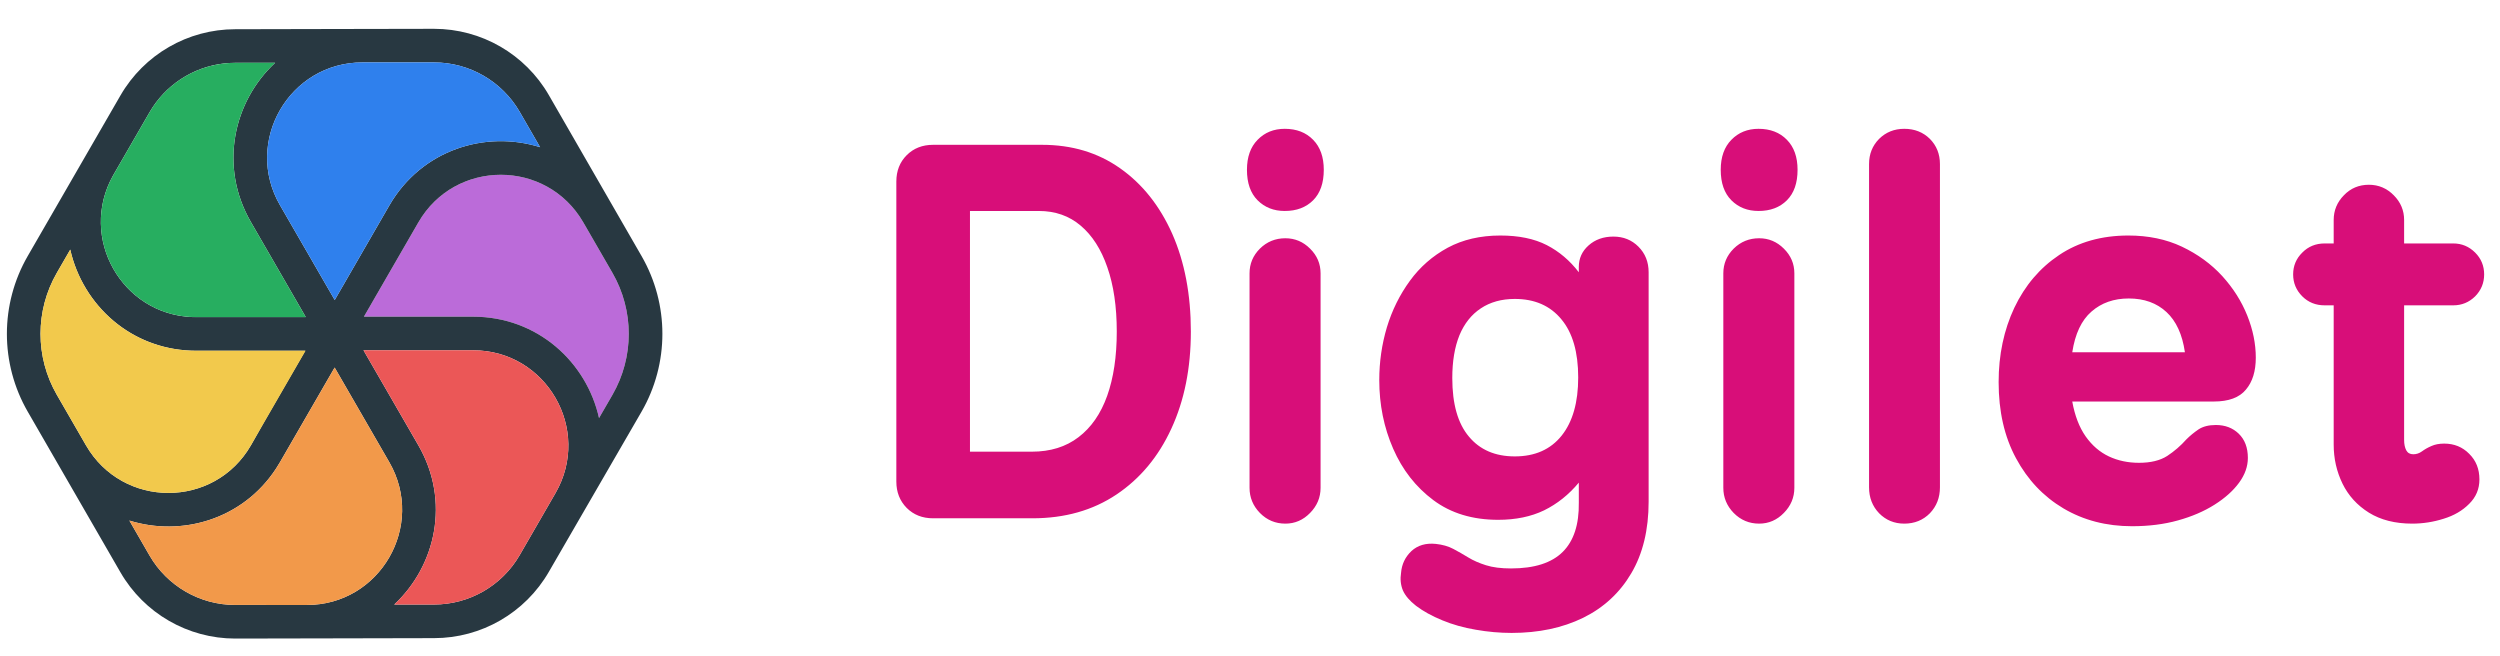
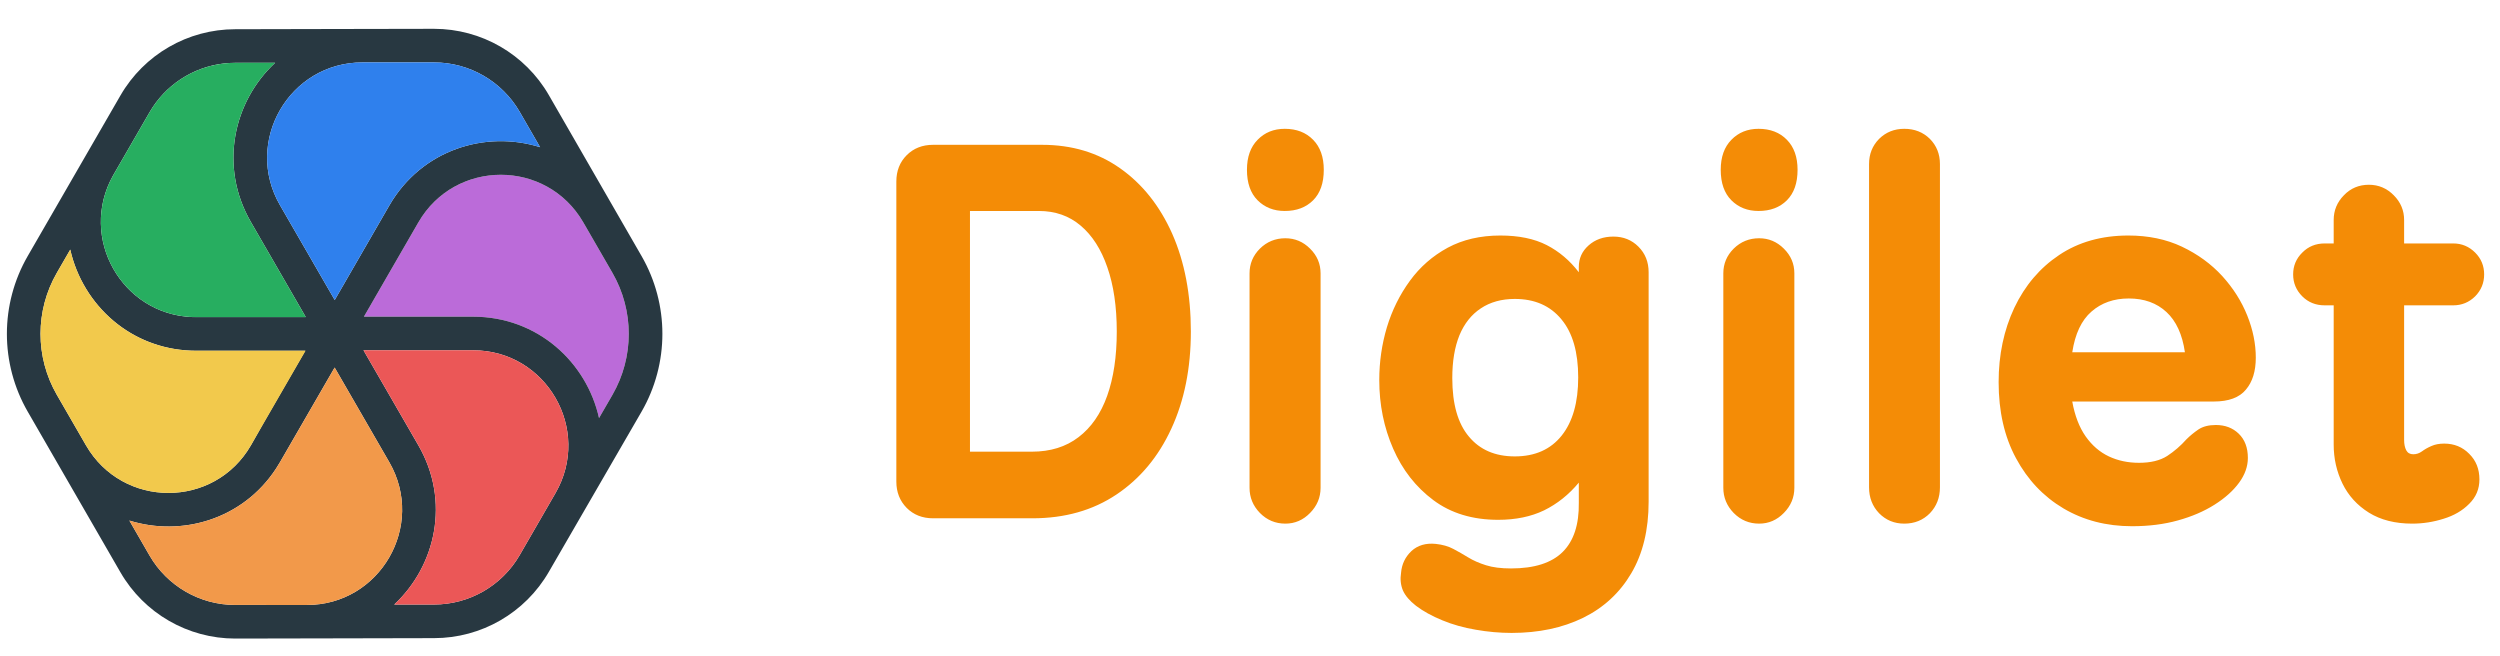
- <svg xmlns="http://www.w3.org/2000/svg" data-logo="logo" viewBox="0 0 164 43">
-   <g id="logogram" transform="translate(0, 1) rotate(0) ">
-     <path d="M38.265 13.589C35.86 9.425 29.849 9.425 27.444 13.589L23.873 19.774H31.03C35.278 19.774 38.486 22.776 39.296 26.427L40.174 24.906C41.605 22.427 41.605 19.374 40.174 16.896L38.265 13.589Z" fill="#BB6BD9" />
-     <path fill-rule="evenodd" clip-rule="evenodd" d="M28.472 0.89C31.579 0.89 34.45 2.548 36.003 5.238C38.034 8.754 40.053 12.277 42.084 15.793C43.909 18.954 43.909 22.847 42.084 26.008C40.06 29.512 38.026 33.01 36.003 36.514C34.45 39.204 31.579 40.862 28.472 40.862C24.124 40.863 19.778 40.891 15.429 40.89C12.323 40.889 9.453 39.232 7.9 36.542C5.872 33.031 3.849 29.518 1.821 26.008C-0.004 22.847 -0.004 18.953 1.821 15.793C3.848 12.284 5.873 8.774 7.9 5.265C9.453 2.575 12.323 0.918 15.43 0.917C19.778 0.916 24.124 0.889 28.472 0.89ZM18.046 3.121L15.43 3.121C13.36 3.122 11.431 4.108 10.216 5.747C10.07 5.945 9.934 6.151 9.809 6.367L7.461 10.435C7.443 10.465 7.426 10.495 7.409 10.525L7.409 10.526C5.145 14.594 7.982 19.605 12.594 19.798H20.04V19.774H20.043L16.459 13.566C14.345 9.906 15.32 5.653 18.046 3.121ZM21.953 23.111C22.938 24.818 23.92 26.527 24.91 28.232L25.536 29.317C27.941 33.482 24.934 38.688 20.124 38.687L15.43 38.685C13.111 38.685 10.969 37.448 9.809 35.44L8.486 33.149C11.904 34.22 15.901 33.091 18.096 29.76L18.096 29.759C18.191 29.615 18.282 29.467 18.37 29.315L21.953 23.111ZM20.026 22.009L17.338 26.662C17.041 27.177 16.758 27.698 16.461 28.212C14.056 32.377 8.045 32.377 5.64 28.212L3.731 24.905C2.3 22.427 2.3 19.374 3.731 16.895L4.609 15.374C5.018 17.195 6.023 18.854 7.456 20.057C8.817 21.2 10.562 21.931 12.549 22.003C12.656 22.007 12.763 22.009 12.871 22.009H20.026ZM23.845 21.978H31.03C35.839 21.978 38.845 27.184 36.44 31.348L34.094 35.412C32.934 37.42 30.791 38.657 28.472 38.657L25.86 38.658C28.584 36.126 29.558 31.873 27.446 28.215L23.845 21.978ZM21.958 18.681L18.368 12.464C15.963 8.299 18.97 3.094 23.779 3.094L28.472 3.095C30.791 3.095 32.934 4.332 34.094 6.34L35.431 8.656C31.863 7.531 27.659 8.808 25.535 12.486L21.958 18.681ZM27.444 13.589C29.849 9.425 35.86 9.425 38.265 13.589L40.175 16.896C41.605 19.374 41.605 22.427 40.175 24.906L39.296 26.427C38.486 22.776 35.278 19.774 31.03 19.774H23.873L27.444 13.589Z" fill="#283841" />
-     <path d="M25.86 38.658C28.584 36.126 29.558 31.873 27.446 28.215L23.845 21.979L31.03 21.979C35.839 21.979 38.845 27.184 36.44 31.348L34.094 35.412C32.934 37.42 30.791 38.657 28.472 38.658L25.86 38.658Z" fill="#EB5757" />
-     <path d="M8.487 33.149C12.052 34.267 16.249 32.989 18.37 29.315L21.953 23.111L25.536 29.317C27.941 33.482 24.934 38.688 20.124 38.687L15.43 38.685C13.111 38.685 10.969 37.448 9.809 35.44L8.487 33.149Z" fill="#F2994A" />
-     <path d="M4.609 15.374L3.731 16.896C2.3 19.374 2.3 22.427 3.731 24.906L5.64 28.212C8.045 32.377 14.056 32.377 16.461 28.212L20.043 22.009H12.871C8.63 22.009 5.426 19.017 4.609 15.374Z" fill="#F2C94C" />
-     <path d="M7.408 10.528C7.239 10.832 7.098 11.141 6.985 11.453C7.098 11.14 7.239 10.83 7.409 10.526L7.408 10.528Z" fill="#F2C94C" />
-     <path d="M18.046 3.121C15.32 5.653 14.345 9.906 16.459 13.566L20.061 19.804H12.871C8.062 19.804 5.056 14.599 7.461 10.435L9.809 6.367C10.969 4.359 13.111 3.122 15.43 3.122L18.046 3.121Z" fill="#27AE60" />
-     <path d="M21.958 18.681L18.368 12.464C15.963 8.299 18.97 3.094 23.779 3.094L28.472 3.095C30.791 3.095 32.934 4.332 34.094 6.34L35.431 8.656C31.863 7.531 27.659 8.808 25.535 12.486L21.958 18.681Z" fill="#2F80ED" />
+ <svg xmlns="http://www.w3.org/2000/svg" viewBox="0 0 164 43" data-logo="logo">
+   <g transform="translate(0, 1) rotate(0)" id="logogram" style="opacity: 1;">
+     <path fill="#BB6BD9" d="M38.265 13.589C35.86 9.425 29.849 9.425 27.444 13.589L23.873 19.774H31.03C35.278 19.774 38.486 22.776 39.296 26.427L40.174 24.906C41.605 22.427 41.605 19.374 40.174 16.896L38.265 13.589Z" />
+     <path fill="#283841" d="M28.472 0.89C31.579 0.89 34.45 2.548 36.003 5.238C38.034 8.754 40.053 12.277 42.084 15.793C43.909 18.954 43.909 22.847 42.084 26.008C40.06 29.512 38.026 33.01 36.003 36.514C34.45 39.204 31.579 40.862 28.472 40.862C24.124 40.863 19.778 40.891 15.429 40.89C12.323 40.889 9.453 39.232 7.9 36.542C5.872 33.031 3.849 29.518 1.821 26.008C-0.004 22.847 -0.004 18.953 1.821 15.793C3.848 12.284 5.873 8.774 7.9 5.265C9.453 2.575 12.323 0.918 15.43 0.917C19.778 0.916 24.124 0.889 28.472 0.89ZM18.046 3.121L15.43 3.121C13.36 3.122 11.431 4.108 10.216 5.747C10.07 5.945 9.934 6.151 9.809 6.367L7.461 10.435C7.443 10.465 7.426 10.495 7.409 10.525L7.409 10.526C5.145 14.594 7.982 19.605 12.594 19.798H20.04V19.774H20.043L16.459 13.566C14.345 9.906 15.32 5.653 18.046 3.121ZM21.953 23.111C22.938 24.818 23.92 26.527 24.91 28.232L25.536 29.317C27.941 33.482 24.934 38.688 20.124 38.687L15.43 38.685C13.111 38.685 10.969 37.448 9.809 35.44L8.486 33.149C11.904 34.22 15.901 33.091 18.096 29.76L18.096 29.759C18.191 29.615 18.282 29.467 18.37 29.315L21.953 23.111ZM20.026 22.009L17.338 26.662C17.041 27.177 16.758 27.698 16.461 28.212C14.056 32.377 8.045 32.377 5.64 28.212L3.731 24.905C2.3 22.427 2.3 19.374 3.731 16.895L4.609 15.374C5.018 17.195 6.023 18.854 7.456 20.057C8.817 21.2 10.562 21.931 12.549 22.003C12.656 22.007 12.763 22.009 12.871 22.009H20.026ZM23.845 21.978H31.03C35.839 21.978 38.845 27.184 36.44 31.348L34.094 35.412C32.934 37.42 30.791 38.657 28.472 38.657L25.86 38.658C28.584 36.126 29.558 31.873 27.446 28.215L23.845 21.978ZM21.958 18.681L18.368 12.464C15.963 8.299 18.97 3.094 23.779 3.094L28.472 3.095C30.791 3.095 32.934 4.332 34.094 6.34L35.431 8.656C31.863 7.531 27.659 8.808 25.535 12.486L21.958 18.681ZM27.444 13.589C29.849 9.425 35.86 9.425 38.265 13.589L40.175 16.896C41.605 19.374 41.605 22.427 40.175 24.906L39.296 26.427C38.486 22.776 35.278 19.774 31.03 19.774H23.873L27.444 13.589Z" clip-rule="evenodd" fill-rule="evenodd" />
+     <path fill="#EB5757" d="M25.86 38.658C28.584 36.126 29.558 31.873 27.446 28.215L23.845 21.979L31.03 21.979C35.839 21.979 38.845 27.184 36.44 31.348L34.094 35.412C32.934 37.42 30.791 38.657 28.472 38.658L25.86 38.658Z" />
+     <path fill="#F2994A" d="M8.487 33.149C12.052 34.267 16.249 32.989 18.37 29.315L21.953 23.111L25.536 29.317C27.941 33.482 24.934 38.688 20.124 38.687L15.43 38.685C13.111 38.685 10.969 37.448 9.809 35.44L8.487 33.149Z" />
+     <path fill="#F2C94C" d="M4.609 15.374L3.731 16.896C2.3 19.374 2.3 22.427 3.731 24.906L5.64 28.212C8.045 32.377 14.056 32.377 16.461 28.212L20.043 22.009H12.871C8.63 22.009 5.426 19.017 4.609 15.374Z" />
+     <path fill="#F2C94C" d="M7.408 10.528C7.239 10.832 7.098 11.141 6.985 11.453C7.098 11.14 7.239 10.83 7.409 10.526L7.408 10.528Z" />
+     <path fill="#27AE60" d="M18.046 3.121C15.32 5.653 14.345 9.906 16.459 13.566L20.061 19.804H12.871C8.062 19.804 5.056 14.599 7.461 10.435L9.809 6.367C10.969 4.359 13.111 3.122 15.43 3.122L18.046 3.121Z" />
+     <path fill="#2F80ED" d="M21.958 18.681L18.368 12.464C15.963 8.299 18.97 3.094 23.779 3.094L28.472 3.095C30.791 3.095 32.934 4.332 34.094 6.34L35.431 8.656C31.863 7.531 27.659 8.808 25.535 12.486L21.958 18.681Z" />
  </g>
-   <g id="logotype" transform="translate(50, 1)">
-     <path fill="#d80e79" d="M17.73 33L11.21 33Q10.16 33 9.48 32.32Q8.80 31.63 8.80 30.59L8.80 30.59L8.80 10.91Q8.80 9.86 9.48 9.18Q10.16 8.50 11.21 8.50L11.21 8.50L18.36 8.50Q21.30 8.50 23.48 10.04Q25.67 11.58 26.90 14.34Q28.12 17.11 28.12 20.75L28.12 20.75Q28.12 24.35 26.84 27.12Q25.57 29.88 23.24 31.44Q20.91 33 17.73 33L17.73 33ZM13.63 12.84L13.63 28.63L17.69 28.63Q19.51 28.63 20.75 27.68Q22.00 26.73 22.63 24.97Q23.26 23.20 23.26 20.75L23.26 20.75Q23.26 18.30 22.64 16.53Q22.03 14.76 20.89 13.80Q19.76 12.84 18.15 12.84L18.15 12.84L13.63 12.84ZM34.32 33.35L34.32 33.35Q33.34 33.35 32.65 32.65Q31.97 31.95 31.97 31.00L31.97 31.00L31.97 16.93Q31.97 15.99 32.65 15.31Q33.34 14.63 34.32 14.63L34.32 14.63Q35.26 14.63 35.94 15.31Q36.63 15.99 36.63 16.93L36.63 16.93L36.63 31.00Q36.63 31.95 35.94 32.65Q35.26 33.35 34.32 33.35ZM34.28 12.84L34.28 12.84Q33.20 12.84 32.50 12.14Q31.80 11.44 31.80 10.14L31.80 10.14Q31.80 8.88 32.50 8.17Q33.20 7.45 34.28 7.45L34.28 7.45Q35.44 7.45 36.14 8.17Q36.84 8.88 36.84 10.14L36.84 10.14Q36.84 11.44 36.14 12.14Q35.44 12.84 34.28 12.84ZM48.28 33.10L48.28 33.10Q45.76 33.10 44.03 31.81Q42.30 30.52 41.39 28.43Q40.48 26.35 40.48 23.93L40.48 23.93Q40.48 22.15 40.98 20.47Q41.49 18.79 42.49 17.42Q43.48 16.06 44.97 15.25Q46.46 14.45 48.42 14.45L48.42 14.45Q50.24 14.45 51.47 15.08Q52.69 15.71 53.57 16.86L53.57 16.86L53.57 16.51Q53.57 15.67 54.21 15.10Q54.86 14.52 55.84 14.52L55.84 14.52Q56.82 14.52 57.48 15.18Q58.15 15.85 58.15 16.86L58.15 16.86L58.15 31.91Q58.15 34.68 57.01 36.61Q55.88 38.53 53.85 39.53Q51.82 40.52 49.16 40.52L49.16 40.52Q48 40.52 46.81 40.31Q45.62 40.11 44.61 39.69Q43.59 39.27 42.89 38.74L42.89 38.74Q42.26 38.25 42.03 37.73Q41.81 37.20 41.91 36.57L41.91 36.57Q41.98 35.73 42.59 35.15Q43.21 34.58 44.19 34.68L44.19 34.68Q44.85 34.75 45.34 35.01Q45.83 35.27 46.32 35.57Q46.81 35.87 47.48 36.08Q48.14 36.29 49.12 36.29L49.12 36.29Q51.43 36.29 52.52 35.20Q53.60 34.12 53.57 31.98L53.57 31.98L53.57 30.66Q52.59 31.84 51.29 32.48Q50.00 33.10 48.28 33.10ZM49.37 28.94L49.37 28.94Q51.36 28.94 52.45 27.57Q53.53 26.21 53.53 23.76L53.53 23.76Q53.53 21.27 52.43 19.95Q51.33 18.61 49.37 18.61L49.37 18.61Q48.07 18.61 47.14 19.23Q46.22 19.84 45.74 20.99Q45.27 22.15 45.27 23.80L45.27 23.80Q45.27 26.35 46.36 27.64Q47.44 28.94 49.37 28.94ZM65.40 33.35L65.40 33.35Q64.42 33.35 63.73 32.65Q63.05 31.95 63.05 31.00L63.05 31.00L63.05 16.93Q63.05 15.99 63.73 15.31Q64.42 14.63 65.40 14.63L65.40 14.63Q66.34 14.63 67.02 15.31Q67.71 15.99 67.71 16.93L67.71 16.93L67.71 31.00Q67.71 31.95 67.02 32.65Q66.34 33.35 65.40 33.35ZM65.36 12.84L65.36 12.84Q64.28 12.84 63.58 12.14Q62.88 11.44 62.88 10.14L62.88 10.14Q62.88 8.88 63.58 8.17Q64.28 7.45 65.36 7.45L65.36 7.45Q66.52 7.45 67.22 8.17Q67.92 8.88 67.92 10.14L67.92 10.14Q67.92 11.44 67.22 12.14Q66.52 12.84 65.36 12.84ZM74.92 33.35L74.92 33.35Q73.94 33.35 73.27 32.67Q72.61 31.98 72.61 30.97L72.61 30.97L72.61 9.76Q72.61 8.78 73.27 8.11Q73.94 7.45 74.92 7.45L74.92 7.45Q75.93 7.45 76.60 8.11Q77.26 8.78 77.26 9.76L77.26 9.76L77.26 30.97Q77.26 31.98 76.60 32.67Q75.93 33.35 74.92 33.35ZM89.86 33.52L89.86 33.52Q87.34 33.52 85.36 32.35Q83.39 31.18 82.25 29.06Q81.11 26.95 81.11 24.07L81.11 24.07Q81.11 21.38 82.14 19.19Q83.18 17.00 85.08 15.73Q86.99 14.45 89.62 14.45L89.62 14.45Q91.58 14.45 93.13 15.18Q94.69 15.92 95.78 17.11Q96.86 18.30 97.42 19.70Q97.98 21.10 97.98 22.46L97.98 22.46Q97.98 23.80 97.33 24.56Q96.69 25.34 95.22 25.34L95.22 25.34L85.94 25.34Q86.19 26.73 86.82 27.63Q87.45 28.52 88.34 28.94Q89.23 29.36 90.32 29.36L90.32 29.36Q91.47 29.36 92.17 28.91Q92.87 28.45 93.43 27.82L93.43 27.82Q93.78 27.47 94.22 27.17Q94.66 26.88 95.36 26.88L95.36 26.88Q96.27 26.88 96.86 27.45Q97.46 28.03 97.46 29.04L97.46 29.04Q97.46 29.88 96.88 30.67Q96.30 31.46 95.27 32.11Q94.24 32.76 92.87 33.14Q91.51 33.52 89.86 33.52ZM85.94 22.11L85.94 22.11L93.33 22.11Q93.08 20.36 92.12 19.47Q91.16 18.58 89.65 18.58L89.65 18.58Q88.18 18.58 87.20 19.44Q86.22 20.29 85.94 22.11ZM108.24 33.35L108.24 33.35Q106.56 33.35 105.40 32.63Q104.25 31.91 103.67 30.73Q103.09 29.54 103.09 28.17L103.09 28.17L103.09 13.43Q103.09 12.49 103.76 11.81Q104.42 11.12 105.40 11.12L105.40 11.12Q106.35 11.12 107.03 11.81Q107.71 12.49 107.71 13.43L107.71 13.43L107.71 27.86Q107.71 28.27 107.85 28.54Q107.99 28.80 108.31 28.80L108.31 28.80Q108.62 28.80 108.88 28.61Q109.15 28.41 109.50 28.26Q109.85 28.10 110.34 28.10L110.34 28.10Q111.32 28.10 111.98 28.77Q112.65 29.43 112.65 30.45L112.65 30.45Q112.65 31.39 111.98 32.05Q111.32 32.72 110.30 33.03Q109.29 33.35 108.24 33.35ZM110.93 19.03L102.50 19.03Q101.62 19.03 101.03 18.44Q100.43 17.84 100.43 17.00L100.43 17.00Q100.43 16.16 101.03 15.57Q101.62 14.97 102.50 14.97L102.50 14.97L110.93 14.97Q111.77 14.97 112.37 15.57Q112.96 16.16 112.96 17.00L112.96 17.00Q112.96 17.84 112.37 18.44Q111.77 19.03 110.93 19.03L110.93 19.03Z" />
+   <g transform="translate(50, 1)" id="logotype" style="opacity: 1;">
+     <path d="M17.73 33L11.21 33Q10.16 33 9.48 32.32Q8.80 31.63 8.80 30.59L8.80 30.59L8.80 10.91Q8.80 9.86 9.48 9.18Q10.16 8.50 11.21 8.50L11.21 8.50L18.36 8.50Q21.30 8.50 23.48 10.04Q25.67 11.58 26.90 14.34Q28.12 17.11 28.12 20.75L28.12 20.75Q28.12 24.35 26.84 27.12Q25.57 29.88 23.24 31.44Q20.91 33 17.73 33L17.73 33ZM13.63 12.84L13.63 28.63L17.69 28.63Q19.51 28.63 20.75 27.68Q22.00 26.73 22.63 24.97Q23.26 23.20 23.26 20.75L23.26 20.75Q23.26 18.30 22.64 16.53Q22.03 14.76 20.89 13.80Q19.76 12.84 18.15 12.84L18.15 12.84L13.63 12.84ZM34.32 33.35L34.32 33.35Q33.34 33.35 32.65 32.65Q31.97 31.95 31.97 31.00L31.97 31.00L31.97 16.93Q31.97 15.99 32.65 15.31Q33.34 14.63 34.32 14.63L34.32 14.63Q35.26 14.63 35.94 15.31Q36.63 15.99 36.63 16.93L36.63 16.93L36.63 31.00Q36.63 31.95 35.94 32.65Q35.26 33.35 34.32 33.35ZM34.28 12.84L34.28 12.84Q33.20 12.84 32.50 12.14Q31.80 11.44 31.80 10.14L31.80 10.14Q31.80 8.88 32.50 8.17Q33.20 7.45 34.28 7.45L34.28 7.45Q35.44 7.45 36.14 8.17Q36.84 8.88 36.84 10.14L36.84 10.14Q36.84 11.44 36.14 12.14Q35.44 12.84 34.28 12.84ZM48.28 33.10L48.28 33.10Q45.76 33.10 44.03 31.81Q42.30 30.52 41.39 28.43Q40.48 26.35 40.48 23.93L40.48 23.93Q40.48 22.15 40.98 20.47Q41.49 18.79 42.49 17.42Q43.48 16.06 44.97 15.25Q46.46 14.45 48.42 14.45L48.42 14.45Q50.24 14.45 51.47 15.08Q52.69 15.71 53.57 16.86L53.57 16.86L53.57 16.51Q53.57 15.67 54.21 15.10Q54.86 14.52 55.84 14.52L55.84 14.52Q56.82 14.52 57.48 15.18Q58.15 15.85 58.15 16.86L58.15 16.86L58.15 31.91Q58.15 34.68 57.01 36.61Q55.88 38.53 53.85 39.53Q51.82 40.52 49.16 40.52L49.16 40.52Q48 40.52 46.81 40.31Q45.62 40.11 44.61 39.69Q43.59 39.27 42.89 38.74L42.89 38.74Q42.26 38.25 42.03 37.73Q41.81 37.20 41.91 36.57L41.91 36.57Q41.98 35.73 42.59 35.15Q43.21 34.58 44.19 34.68L44.19 34.68Q44.85 34.75 45.34 35.01Q45.83 35.27 46.32 35.57Q46.81 35.87 47.48 36.08Q48.14 36.29 49.12 36.29L49.12 36.29Q51.43 36.29 52.52 35.20Q53.60 34.12 53.57 31.98L53.57 31.98L53.57 30.66Q52.59 31.84 51.29 32.48Q50.00 33.10 48.28 33.10ZM49.37 28.94L49.37 28.94Q51.36 28.94 52.45 27.57Q53.53 26.21 53.53 23.76L53.53 23.76Q53.53 21.27 52.43 19.95Q51.33 18.61 49.37 18.61L49.37 18.61Q48.07 18.61 47.14 19.23Q46.22 19.84 45.74 20.99Q45.27 22.15 45.27 23.80L45.27 23.80Q45.27 26.35 46.36 27.64Q47.44 28.94 49.37 28.94ZM65.40 33.35L65.40 33.35Q64.42 33.35 63.73 32.65Q63.05 31.95 63.05 31.00L63.05 31.00L63.05 16.93Q63.05 15.99 63.73 15.31Q64.42 14.63 65.40 14.63L65.40 14.63Q66.34 14.63 67.02 15.31Q67.71 15.99 67.71 16.93L67.71 16.93L67.71 31.00Q67.71 31.95 67.02 32.65Q66.34 33.35 65.40 33.35ZM65.36 12.84L65.36 12.84Q64.28 12.84 63.58 12.14Q62.88 11.44 62.88 10.14L62.88 10.14Q62.88 8.88 63.58 8.17Q64.28 7.45 65.36 7.45L65.36 7.45Q66.52 7.45 67.22 8.17Q67.92 8.88 67.92 10.14L67.92 10.14Q67.92 11.44 67.22 12.14Q66.52 12.84 65.36 12.84ZM74.92 33.35L74.92 33.35Q73.94 33.35 73.27 32.67Q72.61 31.98 72.61 30.97L72.61 30.97L72.61 9.76Q72.61 8.78 73.27 8.11Q73.94 7.45 74.92 7.45L74.92 7.45Q75.93 7.45 76.60 8.11Q77.26 8.78 77.26 9.76L77.26 9.76L77.26 30.97Q77.26 31.98 76.60 32.67Q75.93 33.35 74.92 33.35ZM89.86 33.52L89.86 33.52Q87.34 33.52 85.36 32.35Q83.39 31.18 82.25 29.06Q81.11 26.95 81.11 24.07L81.11 24.07Q81.11 21.38 82.14 19.19Q83.18 17.00 85.08 15.73Q86.99 14.45 89.62 14.45L89.62 14.45Q91.58 14.45 93.13 15.18Q94.69 15.92 95.78 17.11Q96.86 18.30 97.42 19.70Q97.98 21.10 97.98 22.46L97.98 22.46Q97.98 23.80 97.33 24.56Q96.69 25.34 95.22 25.34L95.22 25.34L85.94 25.34Q86.19 26.73 86.82 27.63Q87.45 28.52 88.34 28.94Q89.23 29.36 90.32 29.36L90.32 29.36Q91.47 29.36 92.17 28.91Q92.87 28.45 93.43 27.82L93.43 27.82Q93.78 27.47 94.22 27.17Q94.66 26.88 95.36 26.88L95.36 26.88Q96.27 26.88 96.86 27.45Q97.46 28.03 97.46 29.04L97.46 29.04Q97.46 29.88 96.88 30.67Q96.30 31.46 95.27 32.11Q94.24 32.76 92.87 33.14Q91.51 33.52 89.86 33.52ZM85.94 22.11L85.94 22.11L93.33 22.11Q93.08 20.36 92.12 19.47Q91.16 18.58 89.65 18.58L89.65 18.58Q88.18 18.58 87.20 19.44Q86.22 20.29 85.94 22.11ZM108.24 33.35L108.24 33.35Q106.56 33.35 105.40 32.63Q104.25 31.91 103.67 30.73Q103.09 29.54 103.09 28.17L103.09 28.17L103.09 13.43Q103.09 12.49 103.76 11.81Q104.42 11.12 105.40 11.12L105.40 11.12Q106.35 11.12 107.03 11.81Q107.71 12.49 107.71 13.43L107.71 13.43L107.71 27.86Q107.71 28.27 107.85 28.54Q107.99 28.80 108.31 28.80L108.31 28.80Q108.62 28.80 108.88 28.61Q109.15 28.41 109.50 28.26Q109.85 28.10 110.34 28.10L110.34 28.10Q111.32 28.10 111.98 28.77Q112.65 29.43 112.65 30.45L112.65 30.45Q112.65 31.39 111.98 32.05Q111.32 32.72 110.30 33.03Q109.29 33.35 108.24 33.35ZM110.93 19.03L102.50 19.03Q101.62 19.03 101.03 18.44Q100.43 17.84 100.43 17.00L100.43 17.00Q100.43 16.16 101.03 15.57Q101.62 14.97 102.50 14.97L102.50 14.97L110.93 14.97Q111.77 14.97 112.37 15.57Q112.96 16.16 112.96 17.00L112.96 17.00Q112.96 17.84 112.37 18.44Q111.77 19.03 110.93 19.03L110.93 19.03Z" fill="#f48c06 " />
  </g>
</svg>
